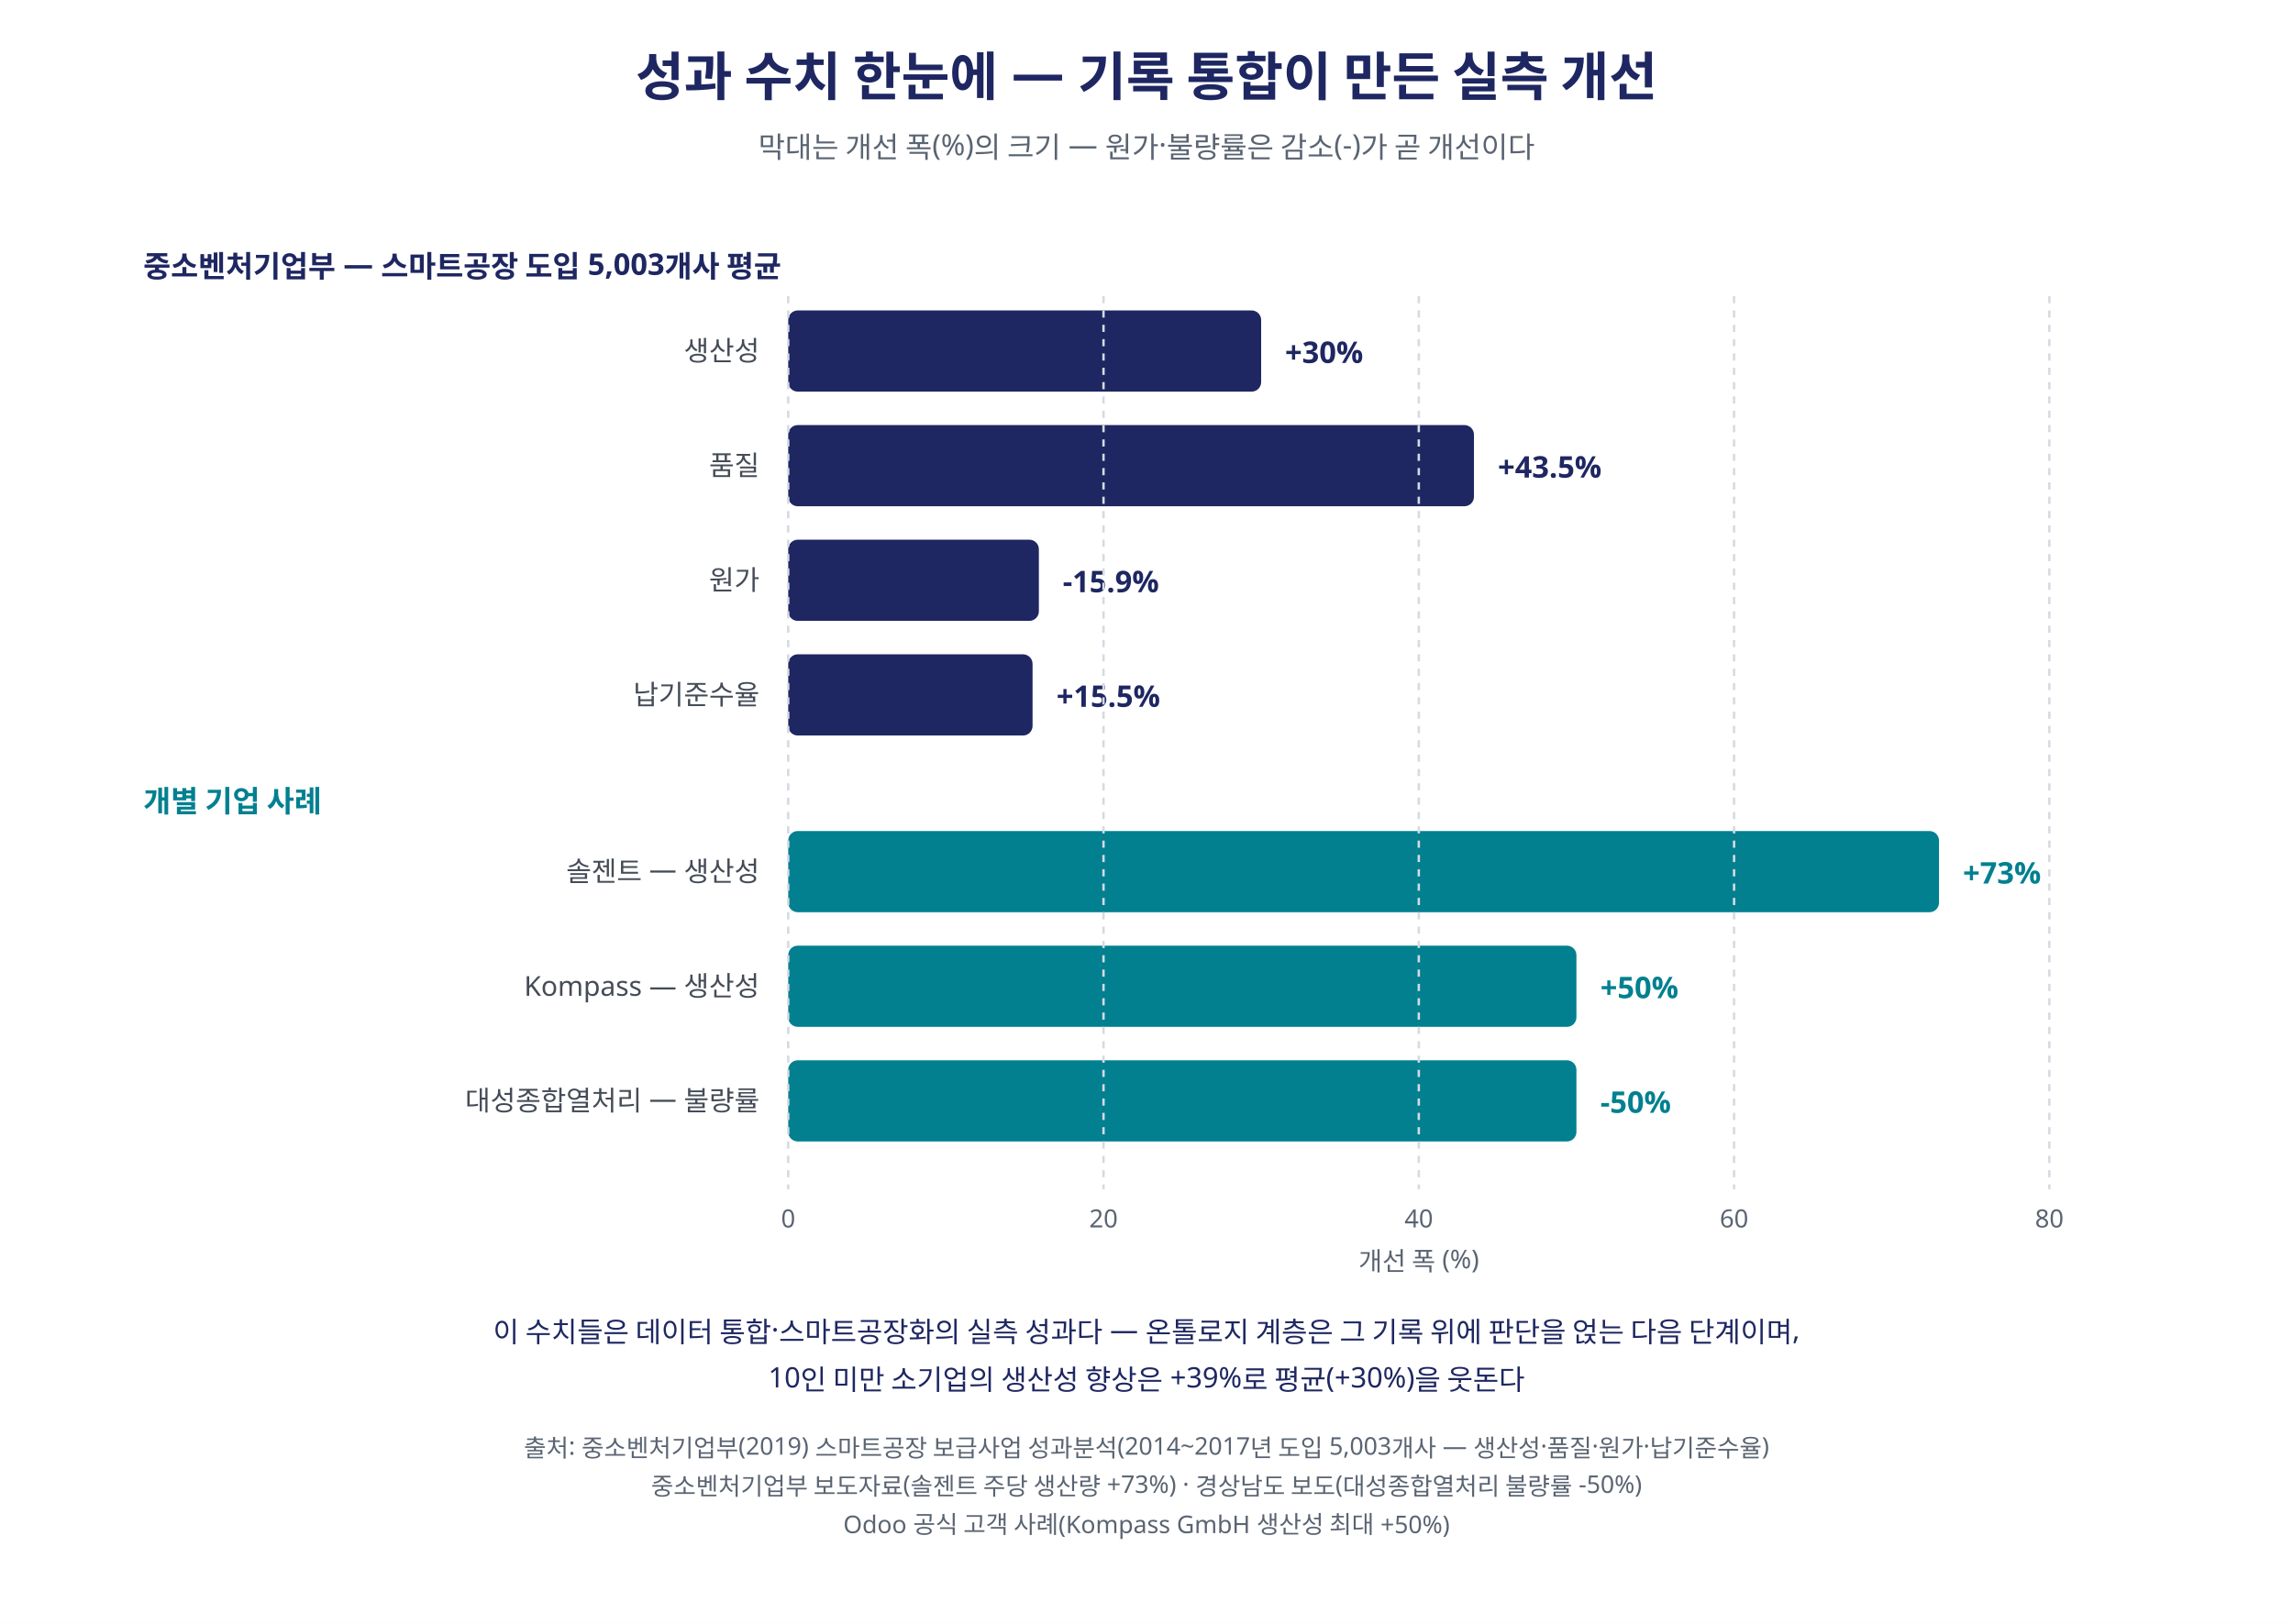
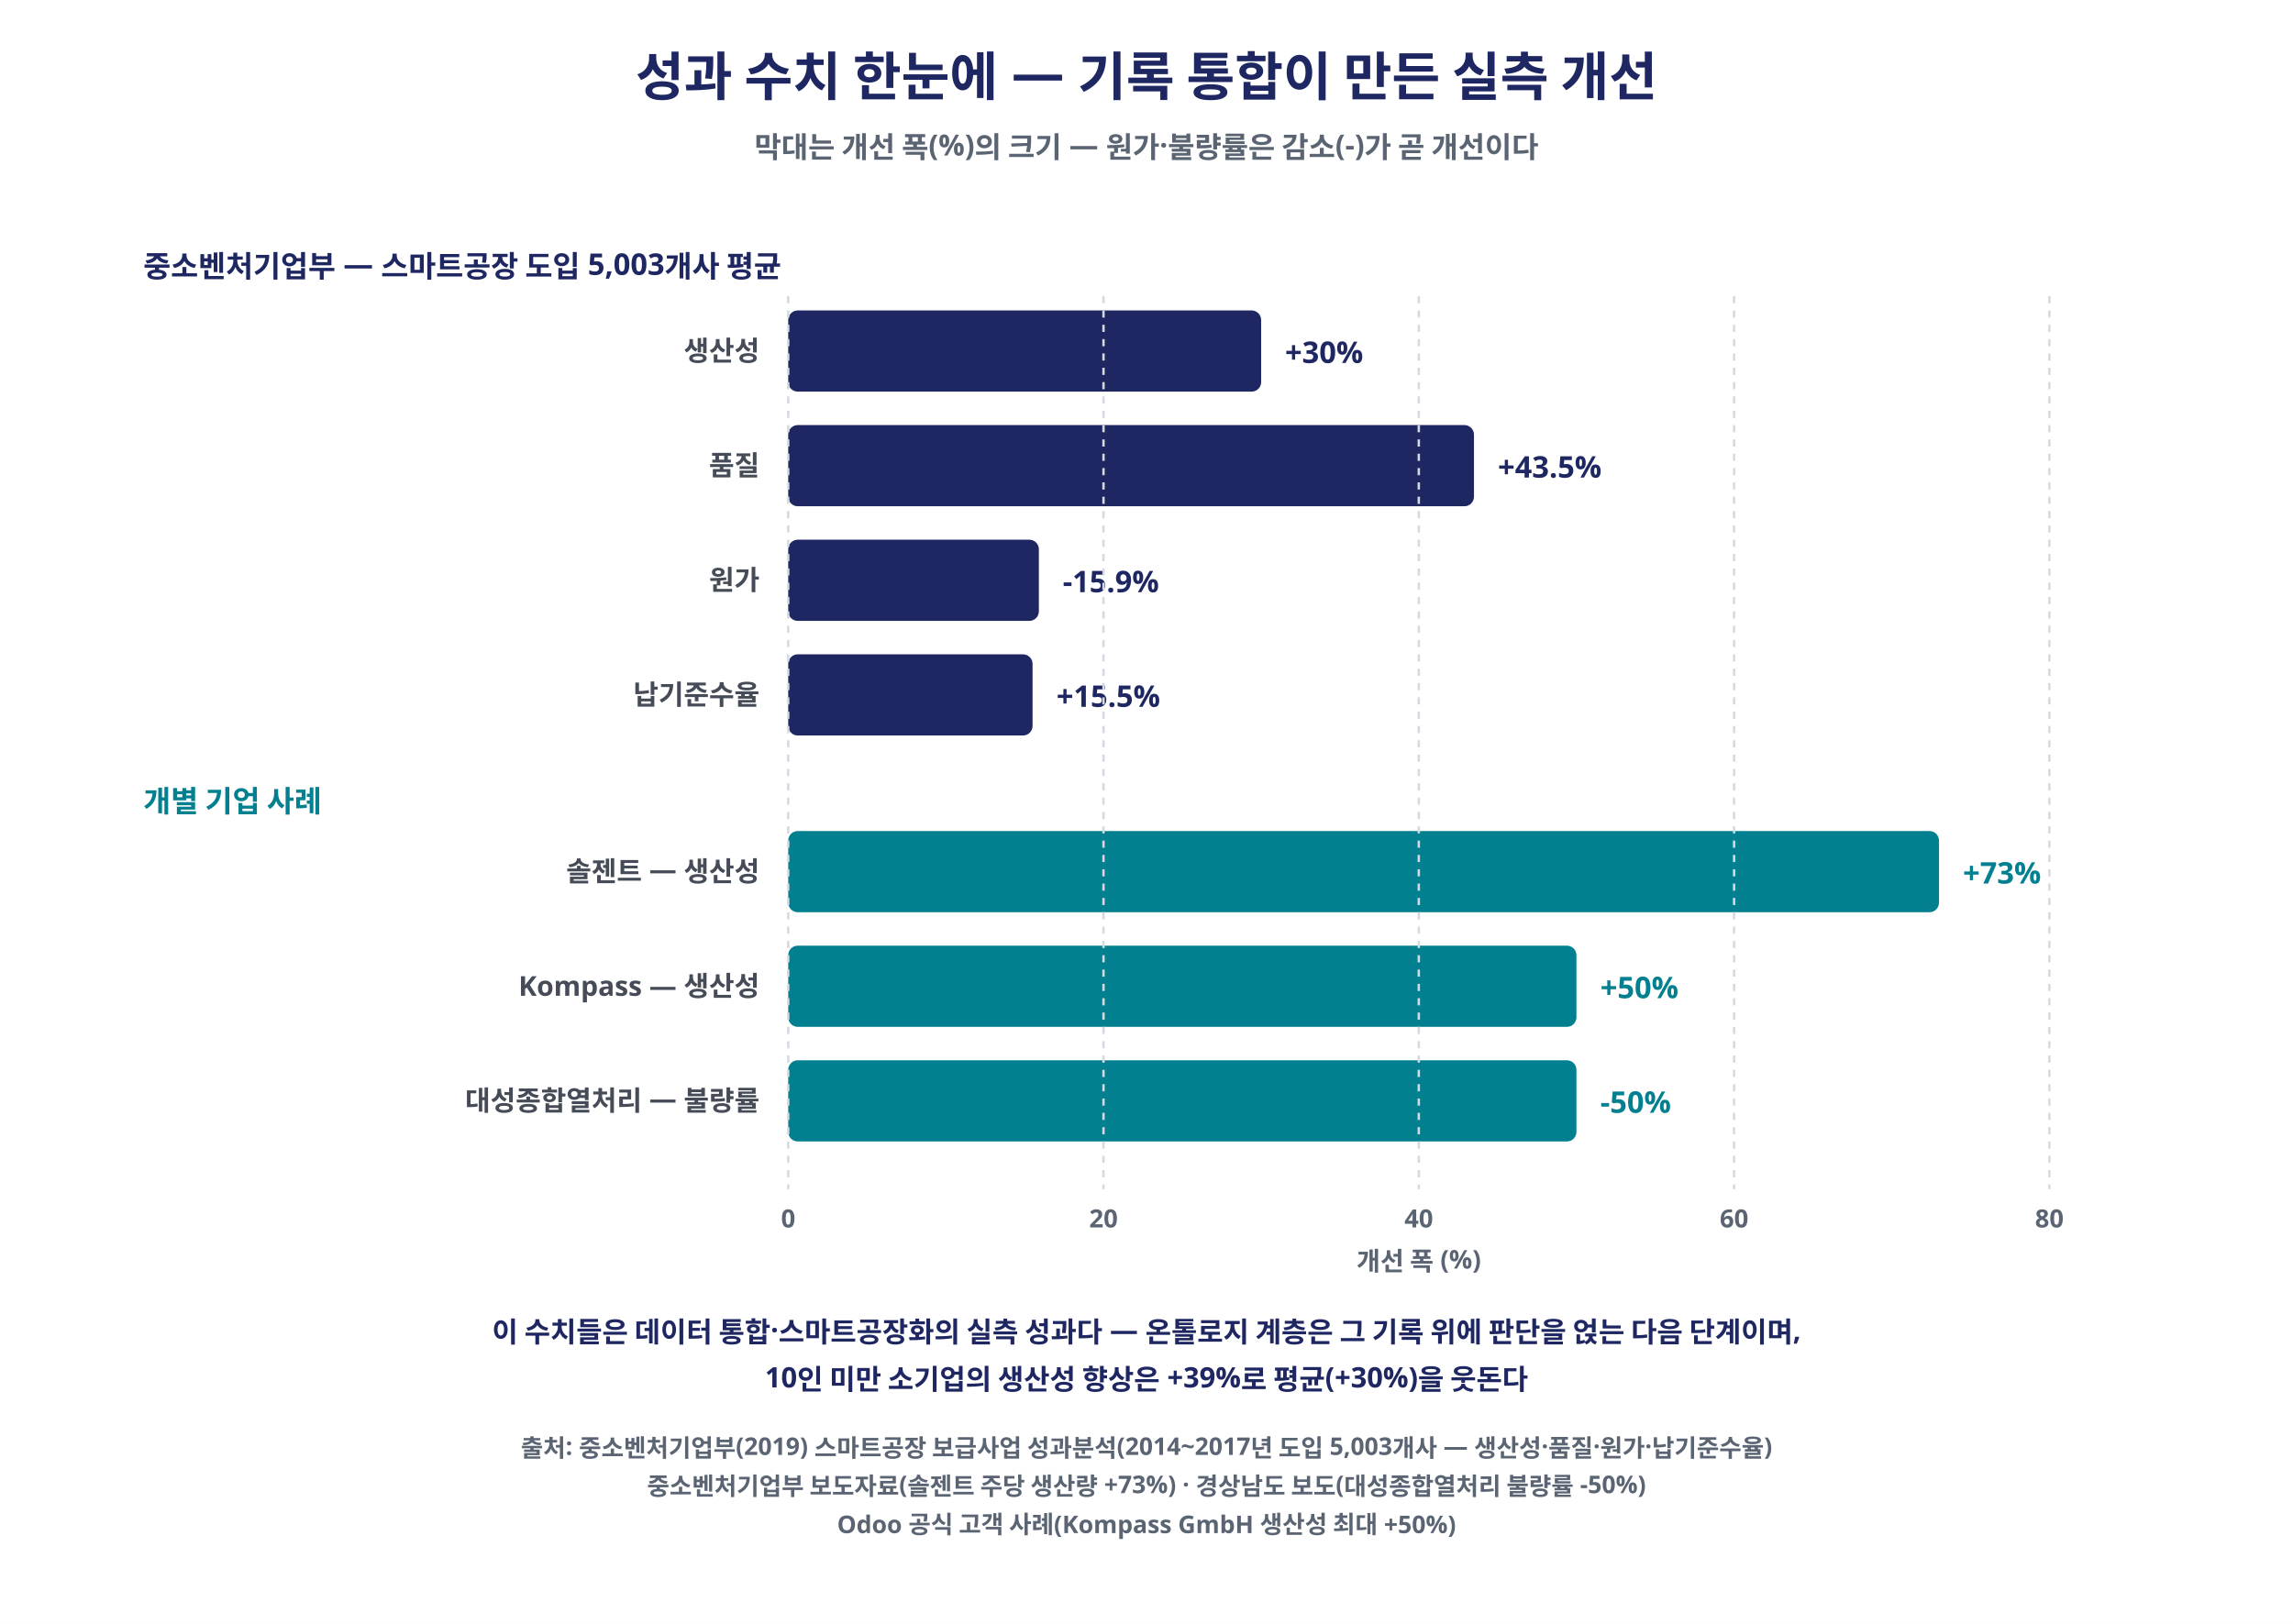
<svg xmlns="http://www.w3.org/2000/svg" width="960" height="680" viewBox="0 0 960 680">
  <rect width="960" height="680" fill="#FFFFFF" />
  <defs>
    <marker id="ah" markerWidth="10" markerHeight="8" refX="8" refY="4" orient="auto">
      <path d="M0,0 L9,4 L0,8 z" fill="#1E2761" />
    </marker>
    <marker id="ahT" markerWidth="10" markerHeight="8" refX="8" refY="4" orient="auto">
      <path d="M0,0 L9,4 L0,8 z" fill="#028090" />
    </marker>
    <marker id="ahA" markerWidth="10" markerHeight="8" refX="8" refY="4" orient="auto">
      <path d="M0,0 L9,4 L0,8 z" fill="#B85042" />
    </marker>
    <marker id="ahG" markerWidth="10" markerHeight="8" refX="8" refY="4" orient="auto">
      <path d="M0,0 L9,4 L0,8 z" fill="#5A6472" />
    </marker>
  </defs>
  <text x="480.0" y="40" font-family="NanumGothic" font-size="22" font-weight="bold" fill="#1E2761" text-anchor="middle">성과 수치 한눈에 — 기록 통합이 만든 실측 개선</text>
-   <text x="480.0" y="66" font-family="NanumGothic" font-size="12.2" font-weight="normal" fill="#5A6472" text-anchor="middle">막대는 개선 폭(%)의 크기 — 원가·불량률은 감소(-)가 곧 개선이다</text>
+   <text x="480.0" y="66" font-family="NanumGothic" font-size="12.2" font-weight="bold" fill="#5A6472" text-anchor="middle">막대는 개선 폭(%)의 크기 — 원가·불량률은 감소(-)가 곧 개선이다</text>
  <text x="60" y="116" font-family="NanumGothic" font-size="12.5" font-weight="bold" fill="#1E2761" text-anchor="start">중소벤처기업부 — 스마트공장 도입 5,003개사 평균</text>
-   <text x="318" y="151.0" font-family="NanumGothic" font-size="11.5" font-weight="normal" fill="#454C57" text-anchor="end">생산성</text>
+   <text x="318" y="151.0" font-family="NanumGothic" font-size="11.5" font-weight="bold" fill="#454C57" text-anchor="end">생산성</text>
  <rect x="330" y="130" width="198.0" height="34" rx="4" fill="#1E2761" stroke="#1E2761" stroke-width="0" />
  <text x="538.0" y="152.0" font-family="NanumGothic" font-size="12.5" font-weight="bold" fill="#1E2761" text-anchor="start">+30%</text>
-   <text x="318" y="199.0" font-family="NanumGothic" font-size="11.5" font-weight="normal" fill="#454C57" text-anchor="end">품질</text>
+   <text x="318" y="199.0" font-family="NanumGothic" font-size="11.5" font-weight="bold" fill="#454C57" text-anchor="end">품질</text>
  <rect x="330" y="178" width="287.1" height="34" rx="4" fill="#1E2761" stroke="#1E2761" stroke-width="0" />
  <text x="627.1" y="200.0" font-family="NanumGothic" font-size="12.5" font-weight="bold" fill="#1E2761" text-anchor="start">+43.5%</text>
-   <text x="318" y="247.0" font-family="NanumGothic" font-size="11.5" font-weight="normal" fill="#454C57" text-anchor="end">원가</text>
+   <text x="318" y="247.0" font-family="NanumGothic" font-size="11.5" font-weight="bold" fill="#454C57" text-anchor="end">원가</text>
  <rect x="330" y="226" width="104.94" height="34" rx="4" fill="#1E2761" stroke="#1E2761" stroke-width="0" />
  <text x="444.94" y="248.0" font-family="NanumGothic" font-size="12.5" font-weight="bold" fill="#1E2761" text-anchor="start">-15.9%</text>
-   <text x="318" y="295.0" font-family="NanumGothic" font-size="11.5" font-weight="normal" fill="#454C57" text-anchor="end">납기준수율</text>
+   <text x="318" y="295.0" font-family="NanumGothic" font-size="11.5" font-weight="bold" fill="#454C57" text-anchor="end">납기준수율</text>
  <rect x="330" y="274" width="102.3" height="34" rx="4" fill="#1E2761" stroke="#1E2761" stroke-width="0" />
  <text x="442.3" y="296.0" font-family="NanumGothic" font-size="12.5" font-weight="bold" fill="#1E2761" text-anchor="start">+15.5%</text>
  <text x="60" y="340" font-family="NanumGothic" font-size="12.5" font-weight="bold" fill="#028090" text-anchor="start">개별 기업 사례</text>
-   <text x="318" y="369.0" font-family="NanumGothic" font-size="11.5" font-weight="normal" fill="#454C57" text-anchor="end">솔젠트 — 생산성</text>
+   <text x="318" y="369.0" font-family="NanumGothic" font-size="11.5" font-weight="bold" fill="#454C57" text-anchor="end">솔젠트 — 생산성</text>
  <rect x="330" y="348" width="481.8" height="34" rx="4" fill="#028090" stroke="#028090" stroke-width="0" />
  <text x="821.8" y="370.0" font-family="NanumGothic" font-size="12.5" font-weight="bold" fill="#028090" text-anchor="start">+73%</text>
-   <text x="318" y="417.0" font-family="NanumGothic" font-size="11.5" font-weight="normal" fill="#454C57" text-anchor="end">Kompass — 생산성</text>
+   <text x="318" y="417.0" font-family="NanumGothic" font-size="11.5" font-weight="bold" fill="#454C57" text-anchor="end">Kompass — 생산성</text>
  <rect x="330" y="396" width="330.0" height="34" rx="4" fill="#028090" stroke="#028090" stroke-width="0" />
  <text x="670.0" y="418.0" font-family="NanumGothic" font-size="12.5" font-weight="bold" fill="#028090" text-anchor="start">+50%</text>
-   <text x="318" y="465.0" font-family="NanumGothic" font-size="11.5" font-weight="normal" fill="#454C57" text-anchor="end">대성종합열처리 — 불량률</text>
+   <text x="318" y="465.0" font-family="NanumGothic" font-size="11.5" font-weight="bold" fill="#454C57" text-anchor="end">대성종합열처리 — 불량률</text>
  <rect x="330" y="444" width="330.0" height="34" rx="4" fill="#028090" stroke="#028090" stroke-width="0" />
  <text x="670.0" y="466.0" font-family="NanumGothic" font-size="12.5" font-weight="bold" fill="#028090" text-anchor="start">-50%</text>
  <line x1="330.0" y1="124" x2="330.0" y2="498" stroke="#D5DAE2" stroke-width="1" stroke-dasharray="3,3" />
-   <text x="330.0" y="514" font-family="NanumGothic" font-size="10.5" font-weight="normal" fill="#5A6472" text-anchor="middle">0</text>
+   <text x="330.0" y="514" font-family="NanumGothic" font-size="10.5" font-weight="bold" fill="#5A6472" text-anchor="middle">0</text>
  <line x1="462.0" y1="124" x2="462.0" y2="498" stroke="#D5DAE2" stroke-width="1" stroke-dasharray="3,3" />
-   <text x="462.0" y="514" font-family="NanumGothic" font-size="10.5" font-weight="normal" fill="#5A6472" text-anchor="middle">20</text>
+   <text x="462.0" y="514" font-family="NanumGothic" font-size="10.5" font-weight="bold" fill="#5A6472" text-anchor="middle">20</text>
  <line x1="594.0" y1="124" x2="594.0" y2="498" stroke="#D5DAE2" stroke-width="1" stroke-dasharray="3,3" />
-   <text x="594.0" y="514" font-family="NanumGothic" font-size="10.5" font-weight="normal" fill="#5A6472" text-anchor="middle">40</text>
+   <text x="594.0" y="514" font-family="NanumGothic" font-size="10.5" font-weight="bold" fill="#5A6472" text-anchor="middle">40</text>
  <line x1="726.0" y1="124" x2="726.0" y2="498" stroke="#D5DAE2" stroke-width="1" stroke-dasharray="3,3" />
-   <text x="726.0" y="514" font-family="NanumGothic" font-size="10.5" font-weight="normal" fill="#5A6472" text-anchor="middle">60</text>
+   <text x="726.0" y="514" font-family="NanumGothic" font-size="10.5" font-weight="bold" fill="#5A6472" text-anchor="middle">60</text>
  <line x1="858.0" y1="124" x2="858.0" y2="498" stroke="#D5DAE2" stroke-width="1" stroke-dasharray="3,3" />
-   <text x="858.0" y="514" font-family="NanumGothic" font-size="10.5" font-weight="normal" fill="#5A6472" text-anchor="middle">80</text>
-   <text x="594.0" y="532" font-family="NanumGothic" font-size="10.8" font-weight="normal" fill="#5A6472" text-anchor="middle">개선 폭 (%)</text>
-   <text x="480.0" y="562" font-family="NanumGothic" font-size="11.8" font-weight="normal" fill="#1E2761" text-anchor="middle">이 수치들은 데이터 통합·스마트공장화의 실측 성과다 — 온톨로지 계층은 그 기록 위에 판단을 얹는 다음 단계이며,</text>
-   <text x="480.0" y="581" font-family="NanumGothic" font-size="11.8" font-weight="normal" fill="#1E2761" text-anchor="middle">10인 미만 소기업의 생산성 향상은 +39%로 평균(+30%)을 웃돈다</text>
-   <text x="480.0" y="610" font-family="NanumGothic" font-size="10.2" font-weight="normal" fill="#5A6472" text-anchor="middle">출처: 중소벤처기업부(2019) 스마트공장 보급사업 성과분석(2014~2017년 도입 5,003개사 — 생산성·품질·원가·납기준수율)</text>
-   <text x="480.0" y="626" font-family="NanumGothic" font-size="10.2" font-weight="normal" fill="#5A6472" text-anchor="middle">중소벤처기업부 보도자료(솔젠트 주당 생산량 +73%) · 경상남도 보도(대성종합열처리 불량률 -50%)</text>
-   <text x="480.0" y="642" font-family="NanumGothic" font-size="10.2" font-weight="normal" fill="#5A6472" text-anchor="middle">Odoo 공식 고객 사례(Kompass GmbH 생산성 최대 +50%)</text>
+   <text x="858.0" y="514" font-family="NanumGothic" font-size="10.5" font-weight="bold" fill="#5A6472" text-anchor="middle">80</text>
+   <text x="594.0" y="532" font-family="NanumGothic" font-size="10.8" font-weight="bold" fill="#5A6472" text-anchor="middle">개선 폭 (%)</text>
+   <text x="480.0" y="562" font-family="NanumGothic" font-size="11.8" font-weight="bold" fill="#1E2761" text-anchor="middle">이 수치들은 데이터 통합·스마트공장화의 실측 성과다 — 온톨로지 계층은 그 기록 위에 판단을 얹는 다음 단계이며,</text>
+   <text x="480.0" y="581" font-family="NanumGothic" font-size="11.8" font-weight="bold" fill="#1E2761" text-anchor="middle">10인 미만 소기업의 생산성 향상은 +39%로 평균(+30%)을 웃돈다</text>
+   <text x="480.0" y="610" font-family="NanumGothic" font-size="10.2" font-weight="bold" fill="#5A6472" text-anchor="middle">출처: 중소벤처기업부(2019) 스마트공장 보급사업 성과분석(2014~2017년 도입 5,003개사 — 생산성·품질·원가·납기준수율)</text>
+   <text x="480.0" y="626" font-family="NanumGothic" font-size="10.2" font-weight="bold" fill="#5A6472" text-anchor="middle">중소벤처기업부 보도자료(솔젠트 주당 생산량 +73%) · 경상남도 보도(대성종합열처리 불량률 -50%)</text>
+   <text x="480.0" y="642" font-family="NanumGothic" font-size="10.2" font-weight="bold" fill="#5A6472" text-anchor="middle">Odoo 공식 고객 사례(Kompass GmbH 생산성 최대 +50%)</text>
</svg>
